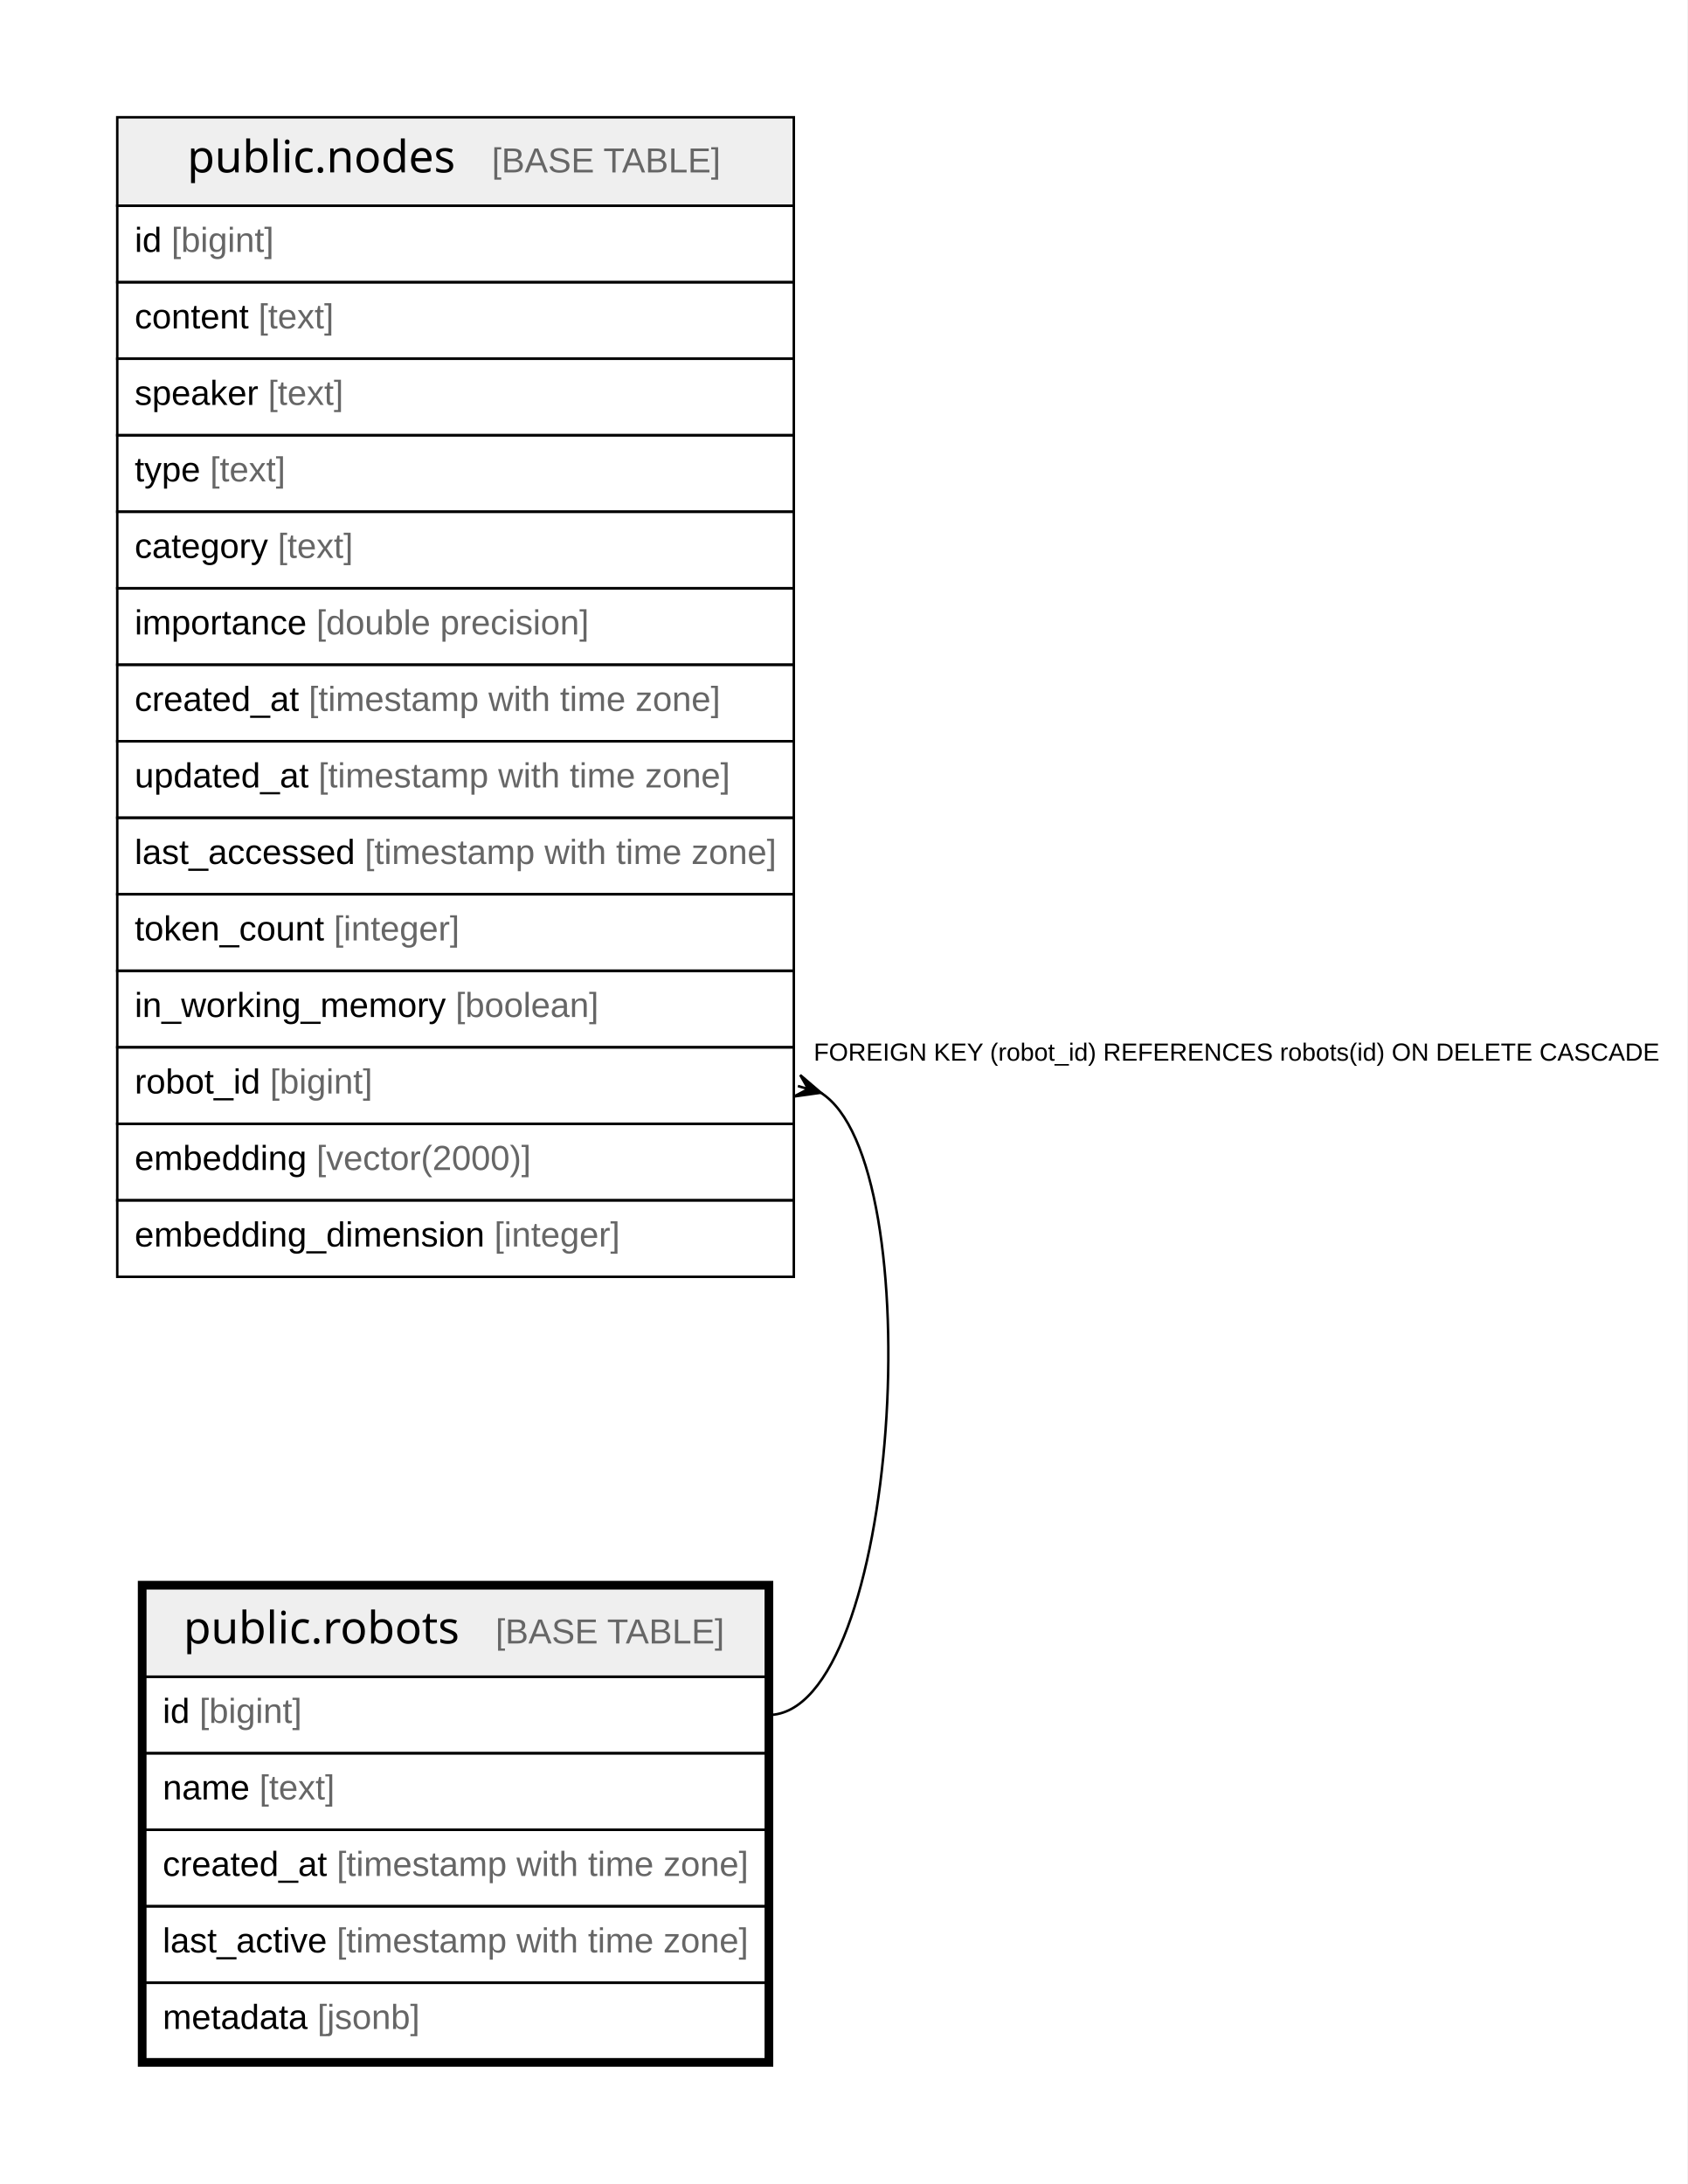
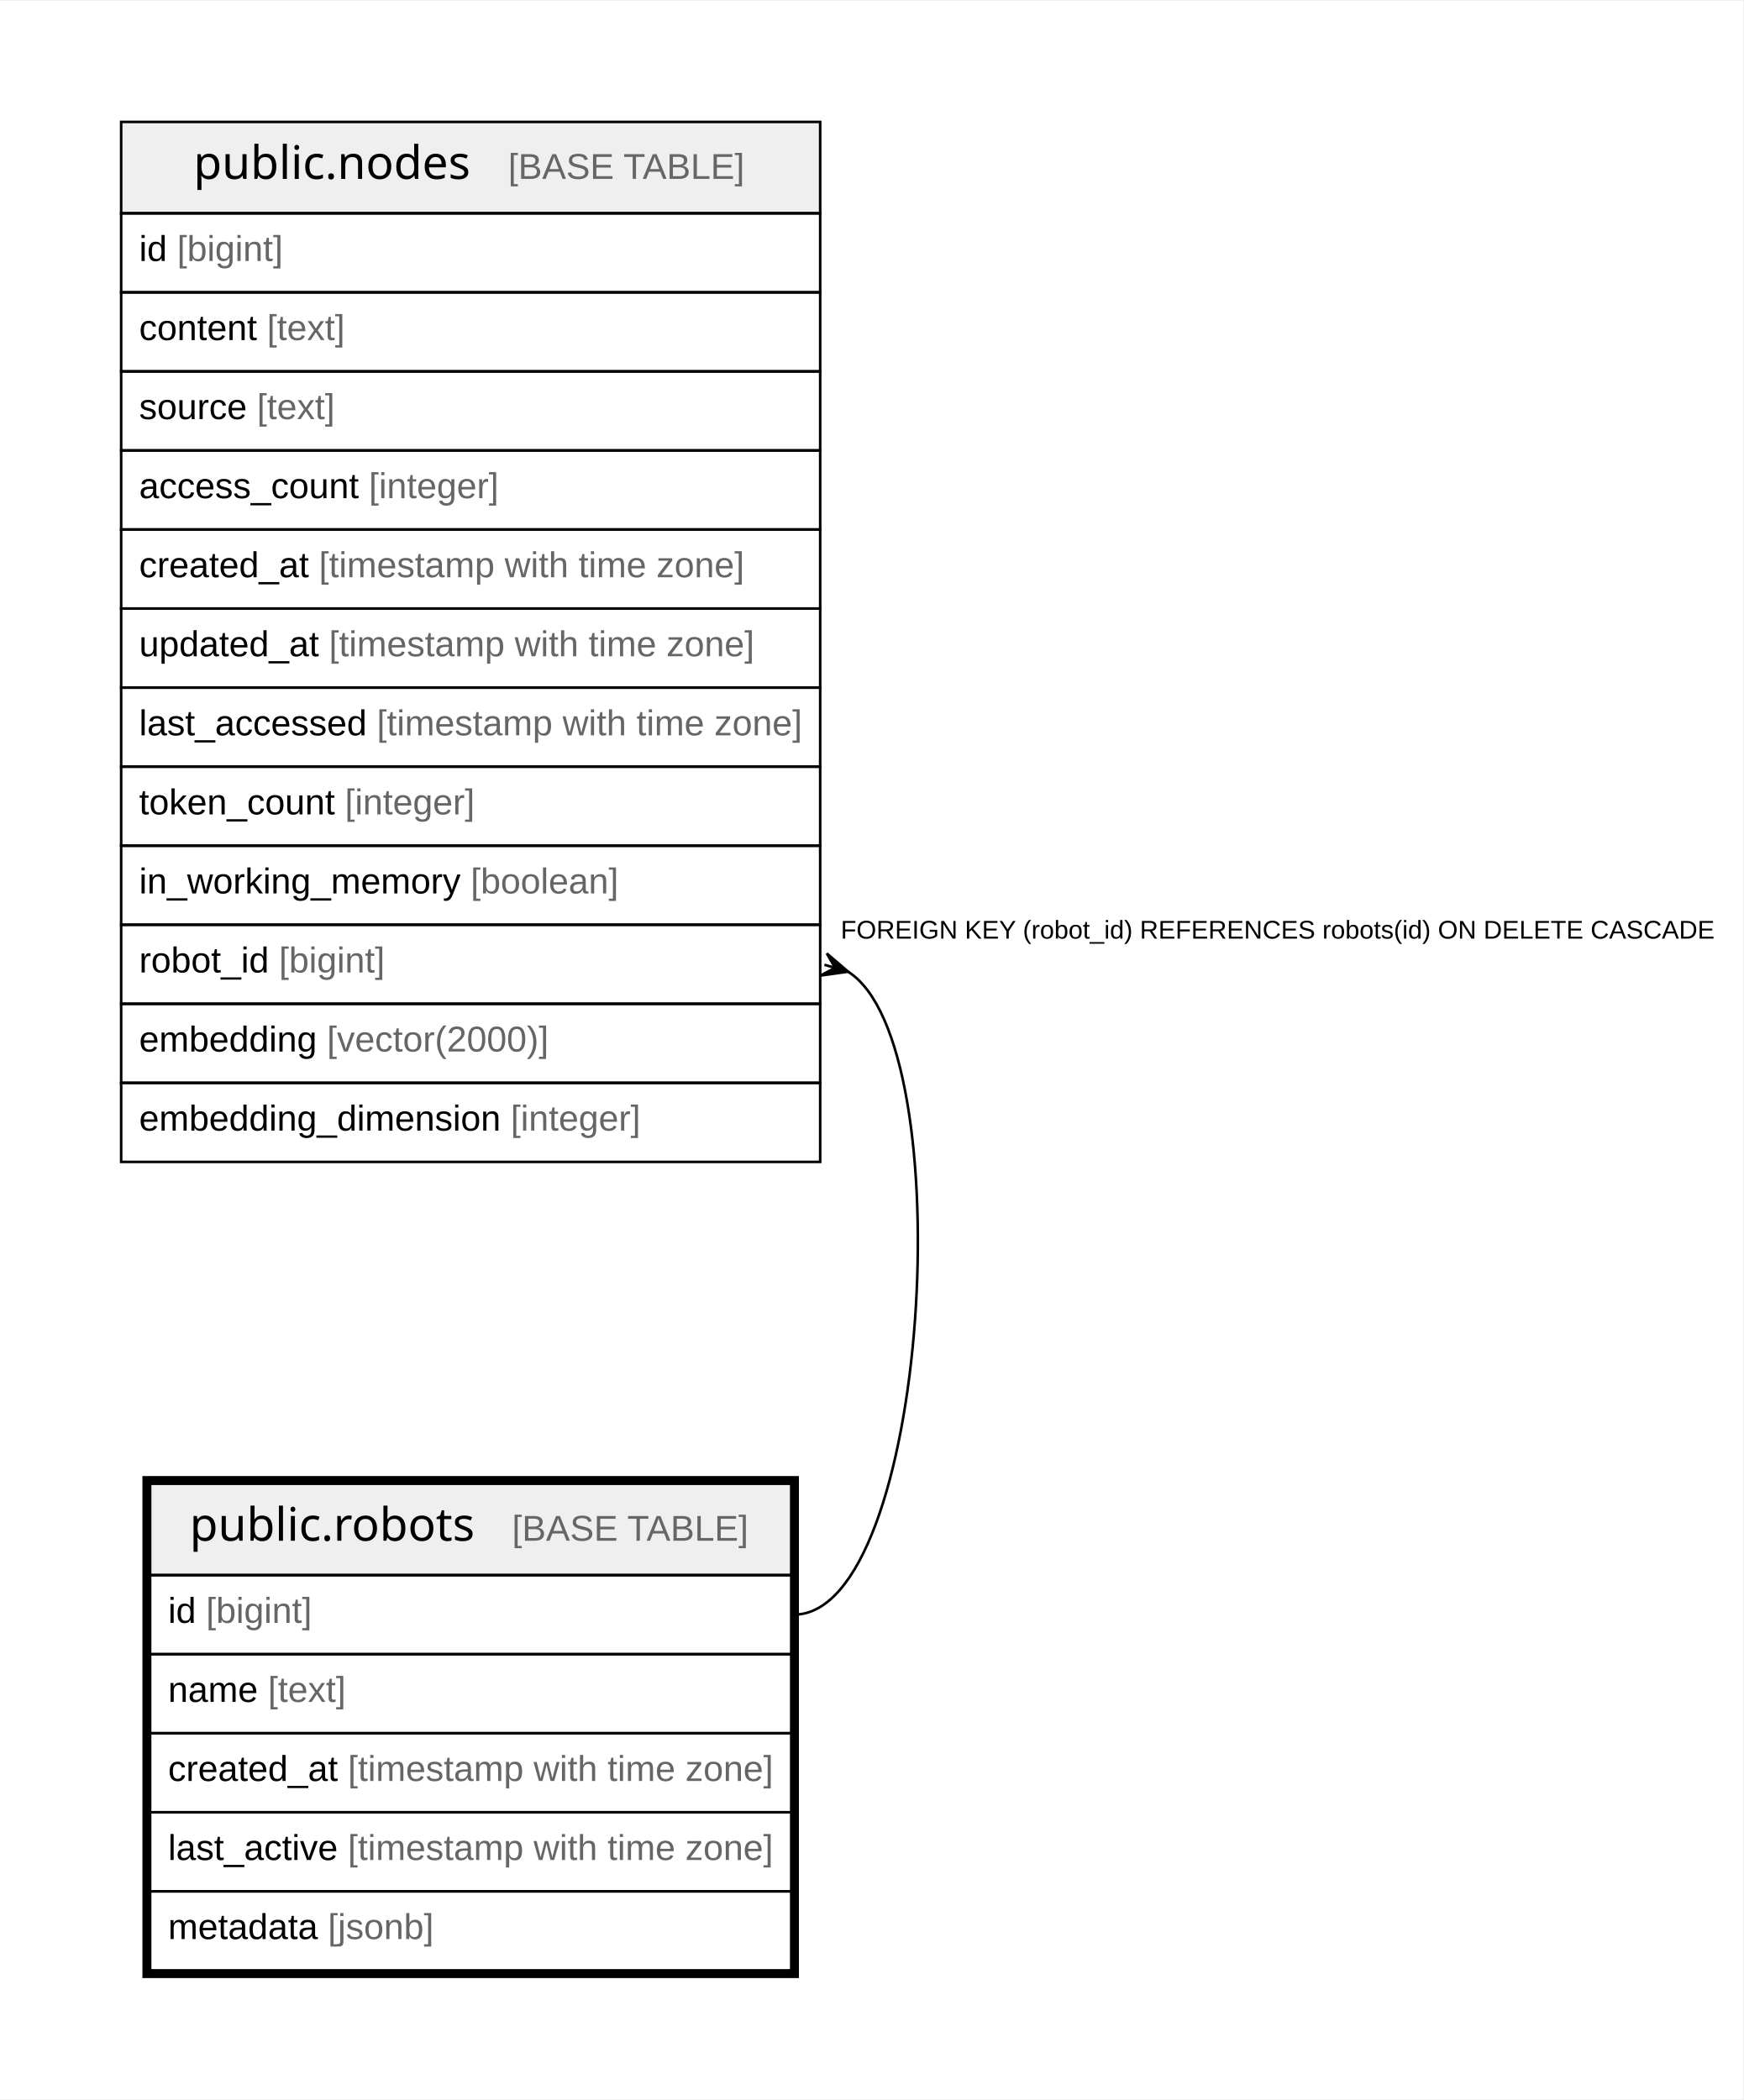
- <svg xmlns="http://www.w3.org/2000/svg" width="679pt" height="879pt" viewBox="0.00 0.00 679.17 879.20">
-   <g id="graph0" class="graph" transform="scale(1 1) rotate(0) translate(4 875.2)">
-     <polygon fill="white" stroke="none" points="-4,4 -4,-875.2 675.17,-875.2 675.17,4 -4,4" />
+ <svg xmlns="http://www.w3.org/2000/svg" width="679pt" height="818pt" viewBox="0.00 0.00 679.17 817.60">
+   <g id="graph0" class="graph" transform="scale(1 1) rotate(0) translate(4 813.6)">
+     <polygon fill="white" stroke="none" points="-4,4 -4,-813.6 675.17,-813.6 675.17,4 -4,4" />
    <g id="node1" class="node">
      <polygon fill="#efefef" stroke="none" points="54.48,-200.2 54.48,-235.8 304.25,-235.8 304.25,-200.2 54.48,-200.2" />
      <polygon fill="none" stroke="black" points="54.48,-200.2 54.48,-235.8 304.25,-235.8 304.25,-200.2 54.48,-200.2" />
      <text text-anchor="start" x="69.87" y="-213.6" font-family="Arial Bold" font-size="18.00">public.robots</text>
      <text text-anchor="start" x="164.37" y="-213.6" font-family="Arial" font-size="14.00">    </text>
      <text text-anchor="start" x="195.48" y="-213.6" font-family="Arial" font-size="14.00" fill="#666666">[BASE TABLE]</text>
      <polygon fill="none" stroke="black" points="54.48,-169.4 54.48,-200.2 304.25,-200.2 304.25,-169.4 54.48,-169.4" />
      <text text-anchor="start" x="61.48" y="-181.6" font-family="Arial" font-size="14.00">id </text>
      <text text-anchor="start" x="76.27" y="-181.6" font-family="Arial" font-size="14.00" fill="#666666">[bigint]</text>
      <polygon fill="none" stroke="black" points="54.48,-138.6 54.48,-169.4 304.25,-169.4 304.25,-138.6 54.48,-138.6" />
      <text text-anchor="start" x="61.48" y="-150.8" font-family="Arial" font-size="14.00">name </text>
      <text text-anchor="start" x="100.39" y="-150.8" font-family="Arial" font-size="14.00" fill="#666666">[text]</text>
      <polygon fill="none" stroke="black" points="54.48,-107.8 54.48,-138.6 304.25,-138.6 304.25,-107.8 54.48,-107.8" />
      <text text-anchor="start" x="61.48" y="-120" font-family="Arial" font-size="14.00">created_at </text>
      <text text-anchor="start" x="131.53" y="-120" font-family="Arial" font-size="14.00" fill="#666666">[timestamp with time zone]</text>
      <polygon fill="none" stroke="black" points="54.48,-77 54.48,-107.8 304.25,-107.8 304.25,-77 54.48,-77" />
      <text text-anchor="start" x="61.48" y="-89.2" font-family="Arial" font-size="14.00">last_active </text>
      <text text-anchor="start" x="131.51" y="-89.2" font-family="Arial" font-size="14.00" fill="#666666">[timestamp with time zone]</text>
      <polygon fill="none" stroke="black" points="54.48,-46.2 54.48,-77 304.25,-77 304.25,-46.2 54.48,-46.2" />
      <text text-anchor="start" x="61.48" y="-58.4" font-family="Arial" font-size="14.00">metadata </text>
      <text text-anchor="start" x="123.74" y="-58.4" font-family="Arial" font-size="14.00" fill="#666666">[jsonb]</text>
      <polygon fill="none" stroke="black" stroke-width="3" points="52.98,-44.7 52.98,-237.3 305.75,-237.3 305.75,-44.7 52.98,-44.7" />
    </g>
    <g id="node2" class="node">
-       <polygon fill="#efefef" stroke="none" points="43.2,-792.4 43.2,-828 315.53,-828 315.53,-792.4 43.2,-792.4" />
-       <polygon fill="none" stroke="black" points="43.2,-792.4 43.2,-828 315.53,-828 315.53,-792.4 43.2,-792.4" />
-       <text text-anchor="start" x="71.38" y="-805.8" font-family="Arial Bold" font-size="18.00">public.nodes</text>
-       <text text-anchor="start" x="162.86" y="-805.8" font-family="Arial" font-size="14.00">    </text>
-       <text text-anchor="start" x="193.98" y="-805.8" font-family="Arial" font-size="14.00" fill="#666666">[BASE TABLE]</text>
-       <polygon fill="none" stroke="black" points="43.2,-761.6 43.2,-792.4 315.53,-792.4 315.53,-761.6 43.2,-761.6" />
-       <text text-anchor="start" x="50.2" y="-773.8" font-family="Arial" font-size="14.00">id </text>
-       <text text-anchor="start" x="64.99" y="-773.8" font-family="Arial" font-size="14.00" fill="#666666">[bigint]</text>
-       <polygon fill="none" stroke="black" points="43.2,-730.8 43.2,-761.6 315.53,-761.6 315.53,-730.8 43.2,-730.8" />
-       <text text-anchor="start" x="50.2" y="-743" font-family="Arial" font-size="14.00">content </text>
-       <text text-anchor="start" x="100.01" y="-743" font-family="Arial" font-size="14.00" fill="#666666">[text]</text>
+       <polygon fill="#efefef" stroke="none" points="43.2,-730.8 43.2,-766.4 315.53,-766.4 315.53,-730.8 43.2,-730.8" />
+       <polygon fill="none" stroke="black" points="43.2,-730.8 43.2,-766.4 315.53,-766.4 315.53,-730.8 43.2,-730.8" />
+       <text text-anchor="start" x="71.38" y="-744.2" font-family="Arial Bold" font-size="18.00">public.nodes</text>
+       <text text-anchor="start" x="162.86" y="-744.2" font-family="Arial" font-size="14.00">    </text>
+       <text text-anchor="start" x="193.98" y="-744.2" font-family="Arial" font-size="14.00" fill="#666666">[BASE TABLE]</text>
      <polygon fill="none" stroke="black" points="43.2,-700 43.2,-730.8 315.53,-730.8 315.53,-700 43.2,-700" />
-       <text text-anchor="start" x="50.2" y="-712.2" font-family="Arial" font-size="14.00">speaker </text>
-       <text text-anchor="start" x="103.9" y="-712.2" font-family="Arial" font-size="14.00" fill="#666666">[text]</text>
+       <text text-anchor="start" x="50.2" y="-712.2" font-family="Arial" font-size="14.00">id </text>
+       <text text-anchor="start" x="64.99" y="-712.2" font-family="Arial" font-size="14.00" fill="#666666">[bigint]</text>
      <polygon fill="none" stroke="black" points="43.2,-669.2 43.2,-700 315.53,-700 315.53,-669.2 43.2,-669.2" />
-       <text text-anchor="start" x="50.2" y="-681.4" font-family="Arial" font-size="14.00">type </text>
-       <text text-anchor="start" x="80.55" y="-681.4" font-family="Arial" font-size="14.00" fill="#666666">[text]</text>
+       <text text-anchor="start" x="50.2" y="-681.4" font-family="Arial" font-size="14.00">content </text>
+       <text text-anchor="start" x="100.01" y="-681.4" font-family="Arial" font-size="14.00" fill="#666666">[text]</text>
      <polygon fill="none" stroke="black" points="43.2,-638.4 43.2,-669.2 315.53,-669.2 315.53,-638.4 43.2,-638.4" />
-       <text text-anchor="start" x="50.2" y="-650.6" font-family="Arial" font-size="14.00">category </text>
-       <text text-anchor="start" x="107.79" y="-650.6" font-family="Arial" font-size="14.00" fill="#666666">[text]</text>
+       <text text-anchor="start" x="50.2" y="-650.6" font-family="Arial" font-size="14.00">source </text>
+       <text text-anchor="start" x="96.11" y="-650.6" font-family="Arial" font-size="14.00" fill="#666666">[text]</text>
      <polygon fill="none" stroke="black" points="43.2,-607.6 43.2,-638.4 315.53,-638.4 315.53,-607.6 43.2,-607.6" />
-       <text text-anchor="start" x="50.2" y="-619.8" font-family="Arial" font-size="14.00">importance </text>
-       <text text-anchor="start" x="123.34" y="-619.8" font-family="Arial" font-size="14.00" fill="#666666">[double precision]</text>
+       <text text-anchor="start" x="50.2" y="-619.8" font-family="Arial" font-size="14.00">access_count </text>
+       <text text-anchor="start" x="139.7" y="-619.8" font-family="Arial" font-size="14.00" fill="#666666">[integer]</text>
      <polygon fill="none" stroke="black" points="43.2,-576.8 43.2,-607.6 315.53,-607.6 315.53,-576.8 43.2,-576.8" />
      <text text-anchor="start" x="50.2" y="-589" font-family="Arial" font-size="14.00">created_at </text>
      <text text-anchor="start" x="120.25" y="-589" font-family="Arial" font-size="14.00" fill="#666666">[timestamp with time zone]</text>
      <polygon fill="none" stroke="black" points="43.2,-546 43.2,-576.8 315.53,-576.8 315.53,-546 43.2,-546" />
      <text text-anchor="start" x="50.2" y="-558.2" font-family="Arial" font-size="14.00">updated_at </text>
      <text text-anchor="start" x="124.16" y="-558.2" font-family="Arial" font-size="14.00" fill="#666666">[timestamp with time zone]</text>
      <polygon fill="none" stroke="black" points="43.2,-515.2 43.2,-546 315.53,-546 315.53,-515.2 43.2,-515.2" />
      <text text-anchor="start" x="50.2" y="-527.4" font-family="Arial" font-size="14.00">last_accessed </text>
      <text text-anchor="start" x="142.81" y="-527.4" font-family="Arial" font-size="14.00" fill="#666666">[timestamp with time zone]</text>
      <polygon fill="none" stroke="black" points="43.2,-484.4 43.2,-515.2 315.53,-515.2 315.53,-484.4 43.2,-484.4" />
      <text text-anchor="start" x="50.2" y="-496.6" font-family="Arial" font-size="14.00">token_count </text>
      <text text-anchor="start" x="130.37" y="-496.6" font-family="Arial" font-size="14.00" fill="#666666">[integer]</text>
      <polygon fill="none" stroke="black" points="43.2,-453.6 43.2,-484.4 315.53,-484.4 315.53,-453.6 43.2,-453.6" />
      <text text-anchor="start" x="50.2" y="-465.8" font-family="Arial" font-size="14.00">in_working_memory </text>
      <text text-anchor="start" x="179.36" y="-465.8" font-family="Arial" font-size="14.00" fill="#666666">[boolean]</text>
      <polygon fill="none" stroke="black" points="43.2,-422.8 43.2,-453.6 315.53,-453.6 315.53,-422.8 43.2,-422.8" />
      <text text-anchor="start" x="50.2" y="-435" font-family="Arial" font-size="14.00">robot_id </text>
      <text text-anchor="start" x="104.68" y="-435" font-family="Arial" font-size="14.00" fill="#666666">[bigint]</text>
      <polygon fill="none" stroke="black" points="43.2,-392 43.2,-422.8 315.53,-422.8 315.53,-392 43.2,-392" />
      <text text-anchor="start" x="50.2" y="-404.2" font-family="Arial" font-size="14.00">embedding </text>
      <text text-anchor="start" x="123.37" y="-404.2" font-family="Arial" font-size="14.00" fill="#666666">[vector(2000)]</text>
      <polygon fill="none" stroke="black" points="43.2,-361.2 43.2,-392 315.53,-392 315.53,-361.2 43.2,-361.2" />
      <text text-anchor="start" x="50.2" y="-373.4" font-family="Arial" font-size="14.00">embedding_dimension </text>
      <text text-anchor="start" x="194.96" y="-373.4" font-family="Arial" font-size="14.00" fill="#666666">[integer]</text>
    </g>
    <g id="edge1" class="edge">
      <path fill="none" stroke="black" d="M326.31,-435.35C371.31,-407.51 358.09,-184.8 305.25,-184.8" />
      <polygon fill="black" stroke="black" points="326.45,-435.31 315.59,-433.79 321.33,-436.8 317.17,-438.01 317.17,-438.01 317.17,-438.01 321.33,-436.8 318.11,-442.43 326.45,-435.31" />
      <text text-anchor="start" x="323.53" y="-448.2" font-family="Arial" font-size="10.00">FOREIGN KEY (robot_id) REFERENCES robots(id) ON DELETE CASCADE</text>
    </g>
  </g>
</svg>
